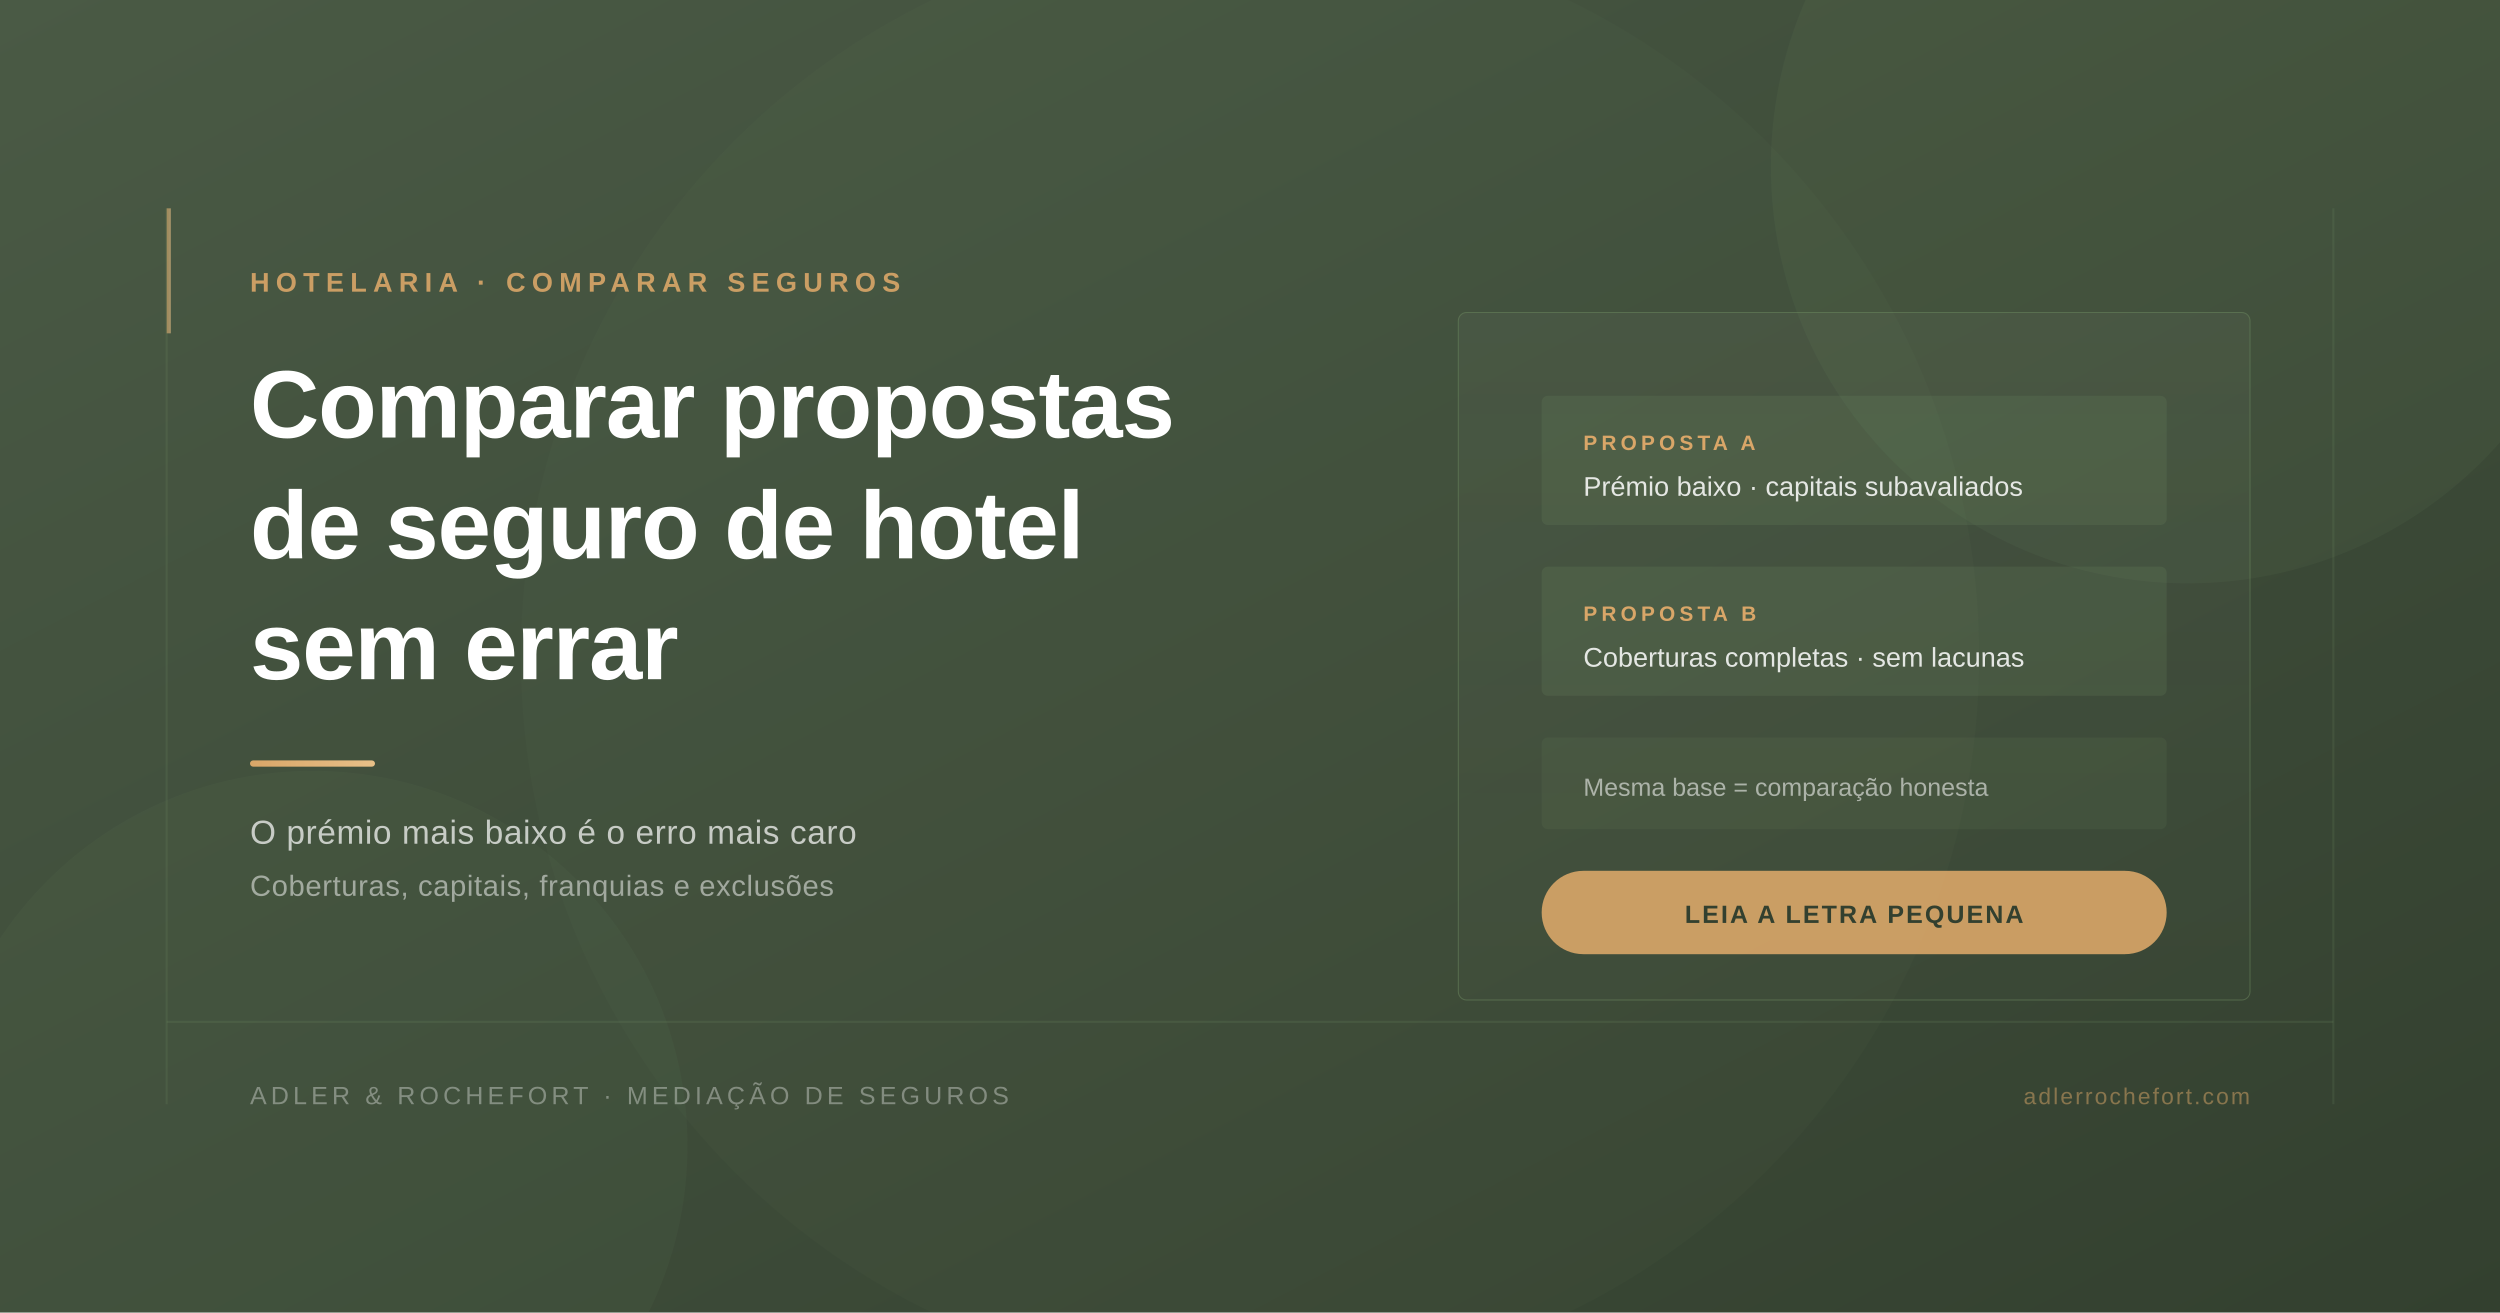
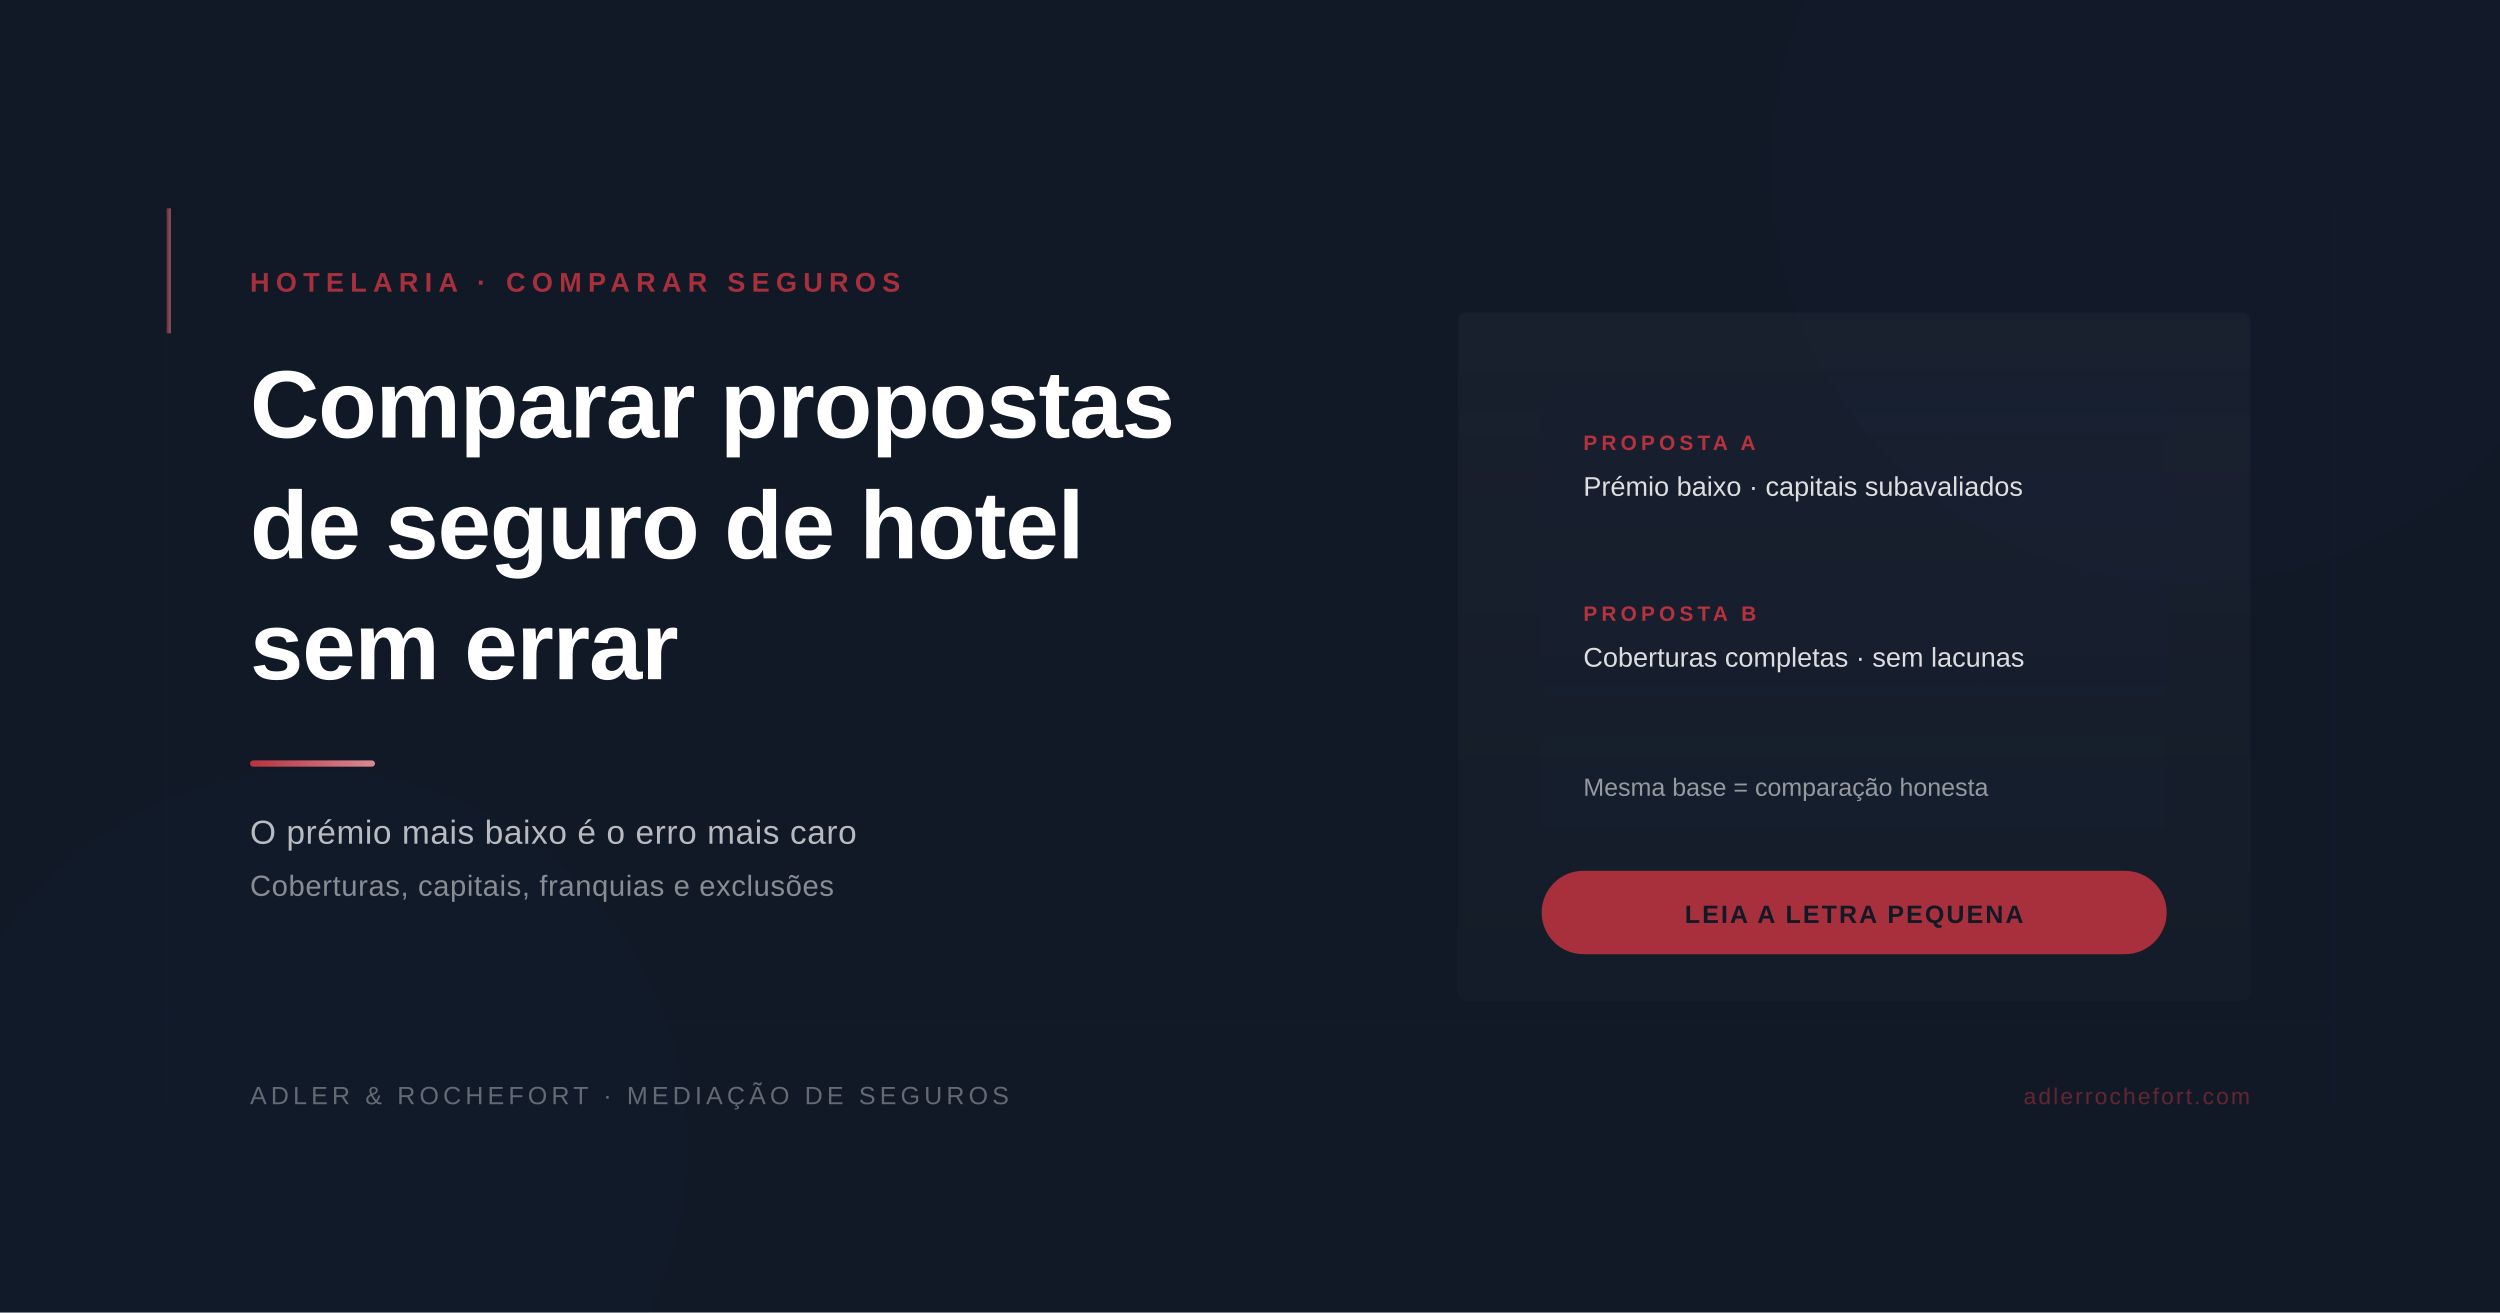
<svg xmlns="http://www.w3.org/2000/svg" viewBox="0 0 1200 630" width="1200" height="630">
  <defs>
    <linearGradient id="bg" x1="0%" y1="0%" x2="100%" y2="100%">
-       <stop offset="0%" style="stop-color:#4A5A45;stop-opacity:1" />
-       <stop offset="100%" style="stop-color:#33402F;stop-opacity:1" />
+       <stop offset="0%" style="stop-color:#111927;stop-opacity:1" />
+       <stop offset="100%" style="stop-color:#111927;stop-opacity:1" />
    </linearGradient>
    <linearGradient id="accent" x1="0%" y1="0%" x2="100%" y2="0%">
-       <stop offset="0%" style="stop-color:#D9A668;stop-opacity:1" />
-       <stop offset="100%" style="stop-color:#E8C088;stop-opacity:1" />
+       <stop offset="0%" style="stop-color:#B8323E;stop-opacity:1" />
+       <stop offset="100%" style="stop-color:#D98A94;stop-opacity:1" />
    </linearGradient>
    <linearGradient id="cardBg" x1="0%" y1="0%" x2="0%" y2="100%">
-       <stop offset="0%" style="stop-color:#FAF7EE;stop-opacity:0.08" />
-       <stop offset="100%" style="stop-color:#FAF7EE;stop-opacity:0.03" />
+       <stop offset="0%" style="stop-color:#F5F1E8;stop-opacity:0.08" />
+       <stop offset="100%" style="stop-color:#F5F1E8;stop-opacity:0.03" />
    </linearGradient>
  </defs>
  <rect width="1200" height="630" fill="url(#bg)" />
-   <circle cx="1050" cy="80" r="200" fill="#7A9A6B" opacity="0.08" />
-   <circle cx="150" cy="550" r="180" fill="#7A9A6B" opacity="0.06" />
-   <circle cx="600" cy="315" r="350" fill="#7A9A6B" opacity="0.04" />
-   <line x1="80" y1="100" x2="80" y2="530" stroke="#7A9A6B" stroke-width="1" opacity="0.15" />
-   <line x1="1120" y1="100" x2="1120" y2="530" stroke="#7A9A6B" stroke-width="1" opacity="0.15" />
+   <circle cx="1050" cy="80" r="200" fill="#17243D" opacity="0.08" />
+   <circle cx="150" cy="550" r="180" fill="#17243D" opacity="0.06" />
+   <circle cx="600" cy="315" r="350" fill="#17243D" opacity="0.04" />
+   <line x1="80" y1="100" x2="80" y2="530" stroke="#17243D" stroke-width="1" opacity="0.15" />
+   <line x1="1120" y1="100" x2="1120" y2="530" stroke="#17243D" stroke-width="1" opacity="0.15" />
  <rect x="80" y="100" width="2" height="60" fill="url(#accent)" opacity="0.6" />
-   <text x="120" y="140" font-family="'Montserrat', 'Segoe UI', Arial, sans-serif" font-size="13" font-weight="700" letter-spacing="3" fill="#D9A668" opacity="0.9">HOTELARIA · COMPARAR SEGUROS</text>
+   <text x="120" y="140" font-family="'Montserrat', 'Segoe UI', Arial, sans-serif" font-size="13" font-weight="700" letter-spacing="3" fill="#B8323E" opacity="0.9">HOTELARIA · COMPARAR SEGUROS</text>
  <text x="120" y="210" font-family="'Montserrat', 'Segoe UI', Arial, sans-serif" font-size="46" font-weight="700" fill="#FFFFFF" letter-spacing="-0.5">
    <tspan x="120" dy="0">Comparar propostas</tspan>
    <tspan x="120" dy="58">de seguro de hotel</tspan>
    <tspan x="120" dy="58">sem errar</tspan>
  </text>
  <rect x="120" y="365" width="60" height="3" fill="url(#accent)" rx="1.5" />
  <text x="120" y="405" font-family="'Montserrat', 'Segoe UI', Arial, sans-serif" font-size="16" fill="#FFFFFF" opacity="0.7" letter-spacing="0.3">
    <tspan x="120" dy="0">O prémio mais baixo é o erro mais caro</tspan>
  </text>
  <text x="120" y="430" font-family="'Montserrat', 'Segoe UI', Arial, sans-serif" font-size="14" fill="#FFFFFF" opacity="0.5" letter-spacing="0.3">
    <tspan x="120" dy="0">Coberturas, capitais, franquias e exclusões</tspan>
  </text>
  <g transform="translate(700, 150)">
-     <rect x="0" y="0" width="380" height="330" rx="4" fill="url(#cardBg)" stroke="#7A9A6B" stroke-width="0.5" opacity="0.4" />
+     <rect x="0" y="0" width="380" height="330" rx="4" fill="url(#cardBg)" stroke="#17243D" stroke-width="0.5" opacity="0.4" />
    <g transform="translate(40, 40)">
-       <rect width="300" height="62" rx="3" fill="#7A9A6B" opacity="0.15" />
-       <text x="20" y="26" font-family="'Montserrat', 'Segoe UI', Arial, sans-serif" font-size="10" font-weight="600" fill="#D9A668" letter-spacing="2">PROPOSTA A</text>
+       <rect width="300" height="62" rx="3" fill="#17243D" opacity="0.15" />
+       <text x="20" y="26" font-family="'Montserrat', 'Segoe UI', Arial, sans-serif" font-size="10" font-weight="600" fill="#B8323E" letter-spacing="2">PROPOSTA A</text>
      <text x="20" y="48" font-family="'Montserrat', 'Segoe UI', Arial, sans-serif" font-size="13" font-weight="500" fill="#FFFFFF" opacity="0.85">Prémio baixo · capitais subavaliados</text>
    </g>
    <g transform="translate(40, 122)">
-       <rect width="300" height="62" rx="3" fill="#7A9A6B" opacity="0.15" />
-       <text x="20" y="26" font-family="'Montserrat', 'Segoe UI', Arial, sans-serif" font-size="10" font-weight="600" fill="#D9A668" letter-spacing="2">PROPOSTA B</text>
+       <rect width="300" height="62" rx="3" fill="#17243D" opacity="0.15" />
+       <text x="20" y="26" font-family="'Montserrat', 'Segoe UI', Arial, sans-serif" font-size="10" font-weight="600" fill="#B8323E" letter-spacing="2">PROPOSTA B</text>
      <text x="20" y="48" font-family="'Montserrat', 'Segoe UI', Arial, sans-serif" font-size="13" font-weight="500" fill="#FFFFFF" opacity="0.85">Coberturas completas · sem lacunas</text>
    </g>
    <g transform="translate(40, 204)">
-       <rect width="300" height="44" rx="3" fill="#7A9A6B" opacity="0.10" />
+       <rect width="300" height="44" rx="3" fill="#17243D" opacity="0.10" />
      <text x="20" y="28" font-family="'Montserrat', 'Segoe UI', Arial, sans-serif" font-size="12" font-weight="400" fill="#FFFFFF" opacity="0.55">Mesma base = comparação honesta</text>
    </g>
    <g transform="translate(40, 268)">
-       <rect width="300" height="40" rx="20" fill="#D9A668" opacity="0.9" />
-       <text x="150" y="25" font-family="'Montserrat', 'Segoe UI', Arial, sans-serif" font-size="12" font-weight="700" fill="#33402F" text-anchor="middle" letter-spacing="1">LEIA A LETRA PEQUENA</text>
+       <rect width="300" height="40" rx="20" fill="#B8323E" opacity="0.9" />
+       <text x="150" y="25" font-family="'Montserrat', 'Segoe UI', Arial, sans-serif" font-size="12" font-weight="700" fill="#111927" text-anchor="middle" letter-spacing="1">LEIA A LETRA PEQUENA</text>
    </g>
  </g>
-   <rect x="80" y="490" width="1040" height="1" fill="#7A9A6B" opacity="0.15" />
+   <rect x="80" y="490" width="1040" height="1" fill="#17243D" opacity="0.15" />
  <text x="120" y="530" font-family="'Montserrat', 'Segoe UI', Arial, sans-serif" font-size="12" fill="#FFFFFF" opacity="0.35" letter-spacing="2">ADLER &amp; ROCHEFORT · MEDIAÇÃO DE SEGUROS</text>
-   <text x="1080" y="530" font-family="'Montserrat', 'Segoe UI', Arial, sans-serif" font-size="11" fill="#D9A668" opacity="0.5" letter-spacing="1" text-anchor="end">adlerrochefort.com</text>
+   <text x="1080" y="530" font-family="'Montserrat', 'Segoe UI', Arial, sans-serif" font-size="11" fill="#B8323E" opacity="0.5" letter-spacing="1" text-anchor="end">adlerrochefort.com</text>
</svg>
